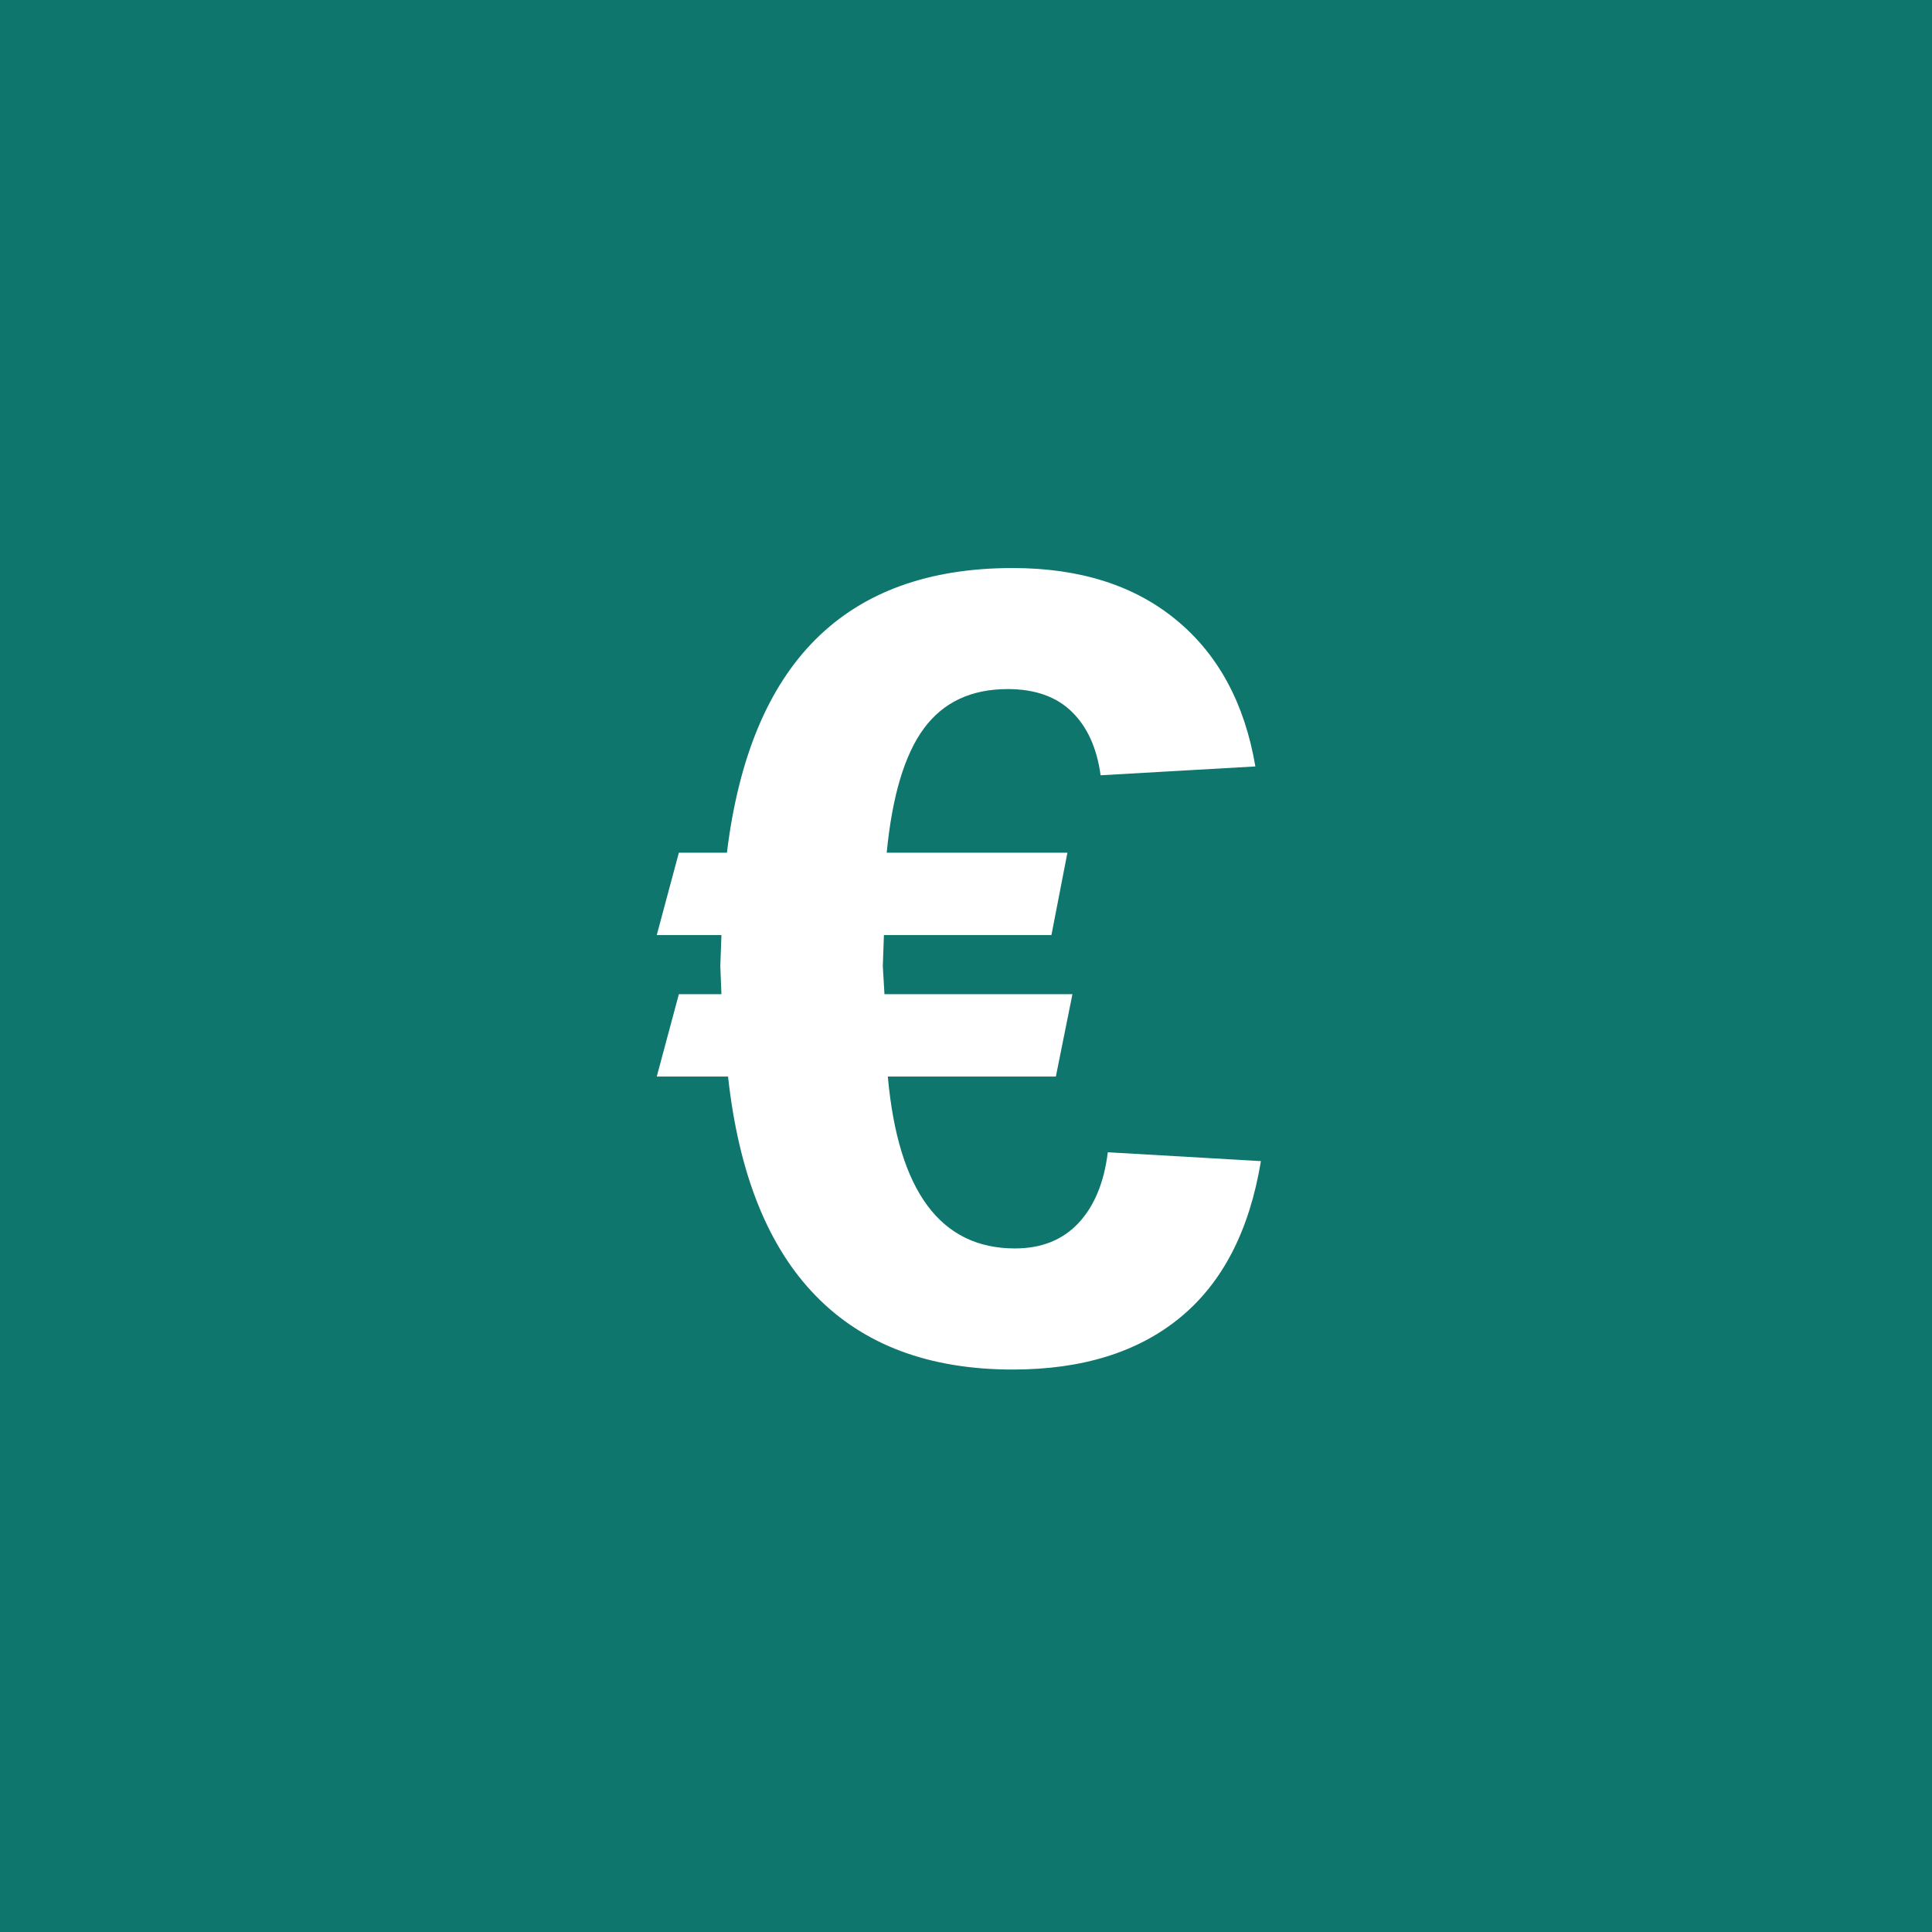
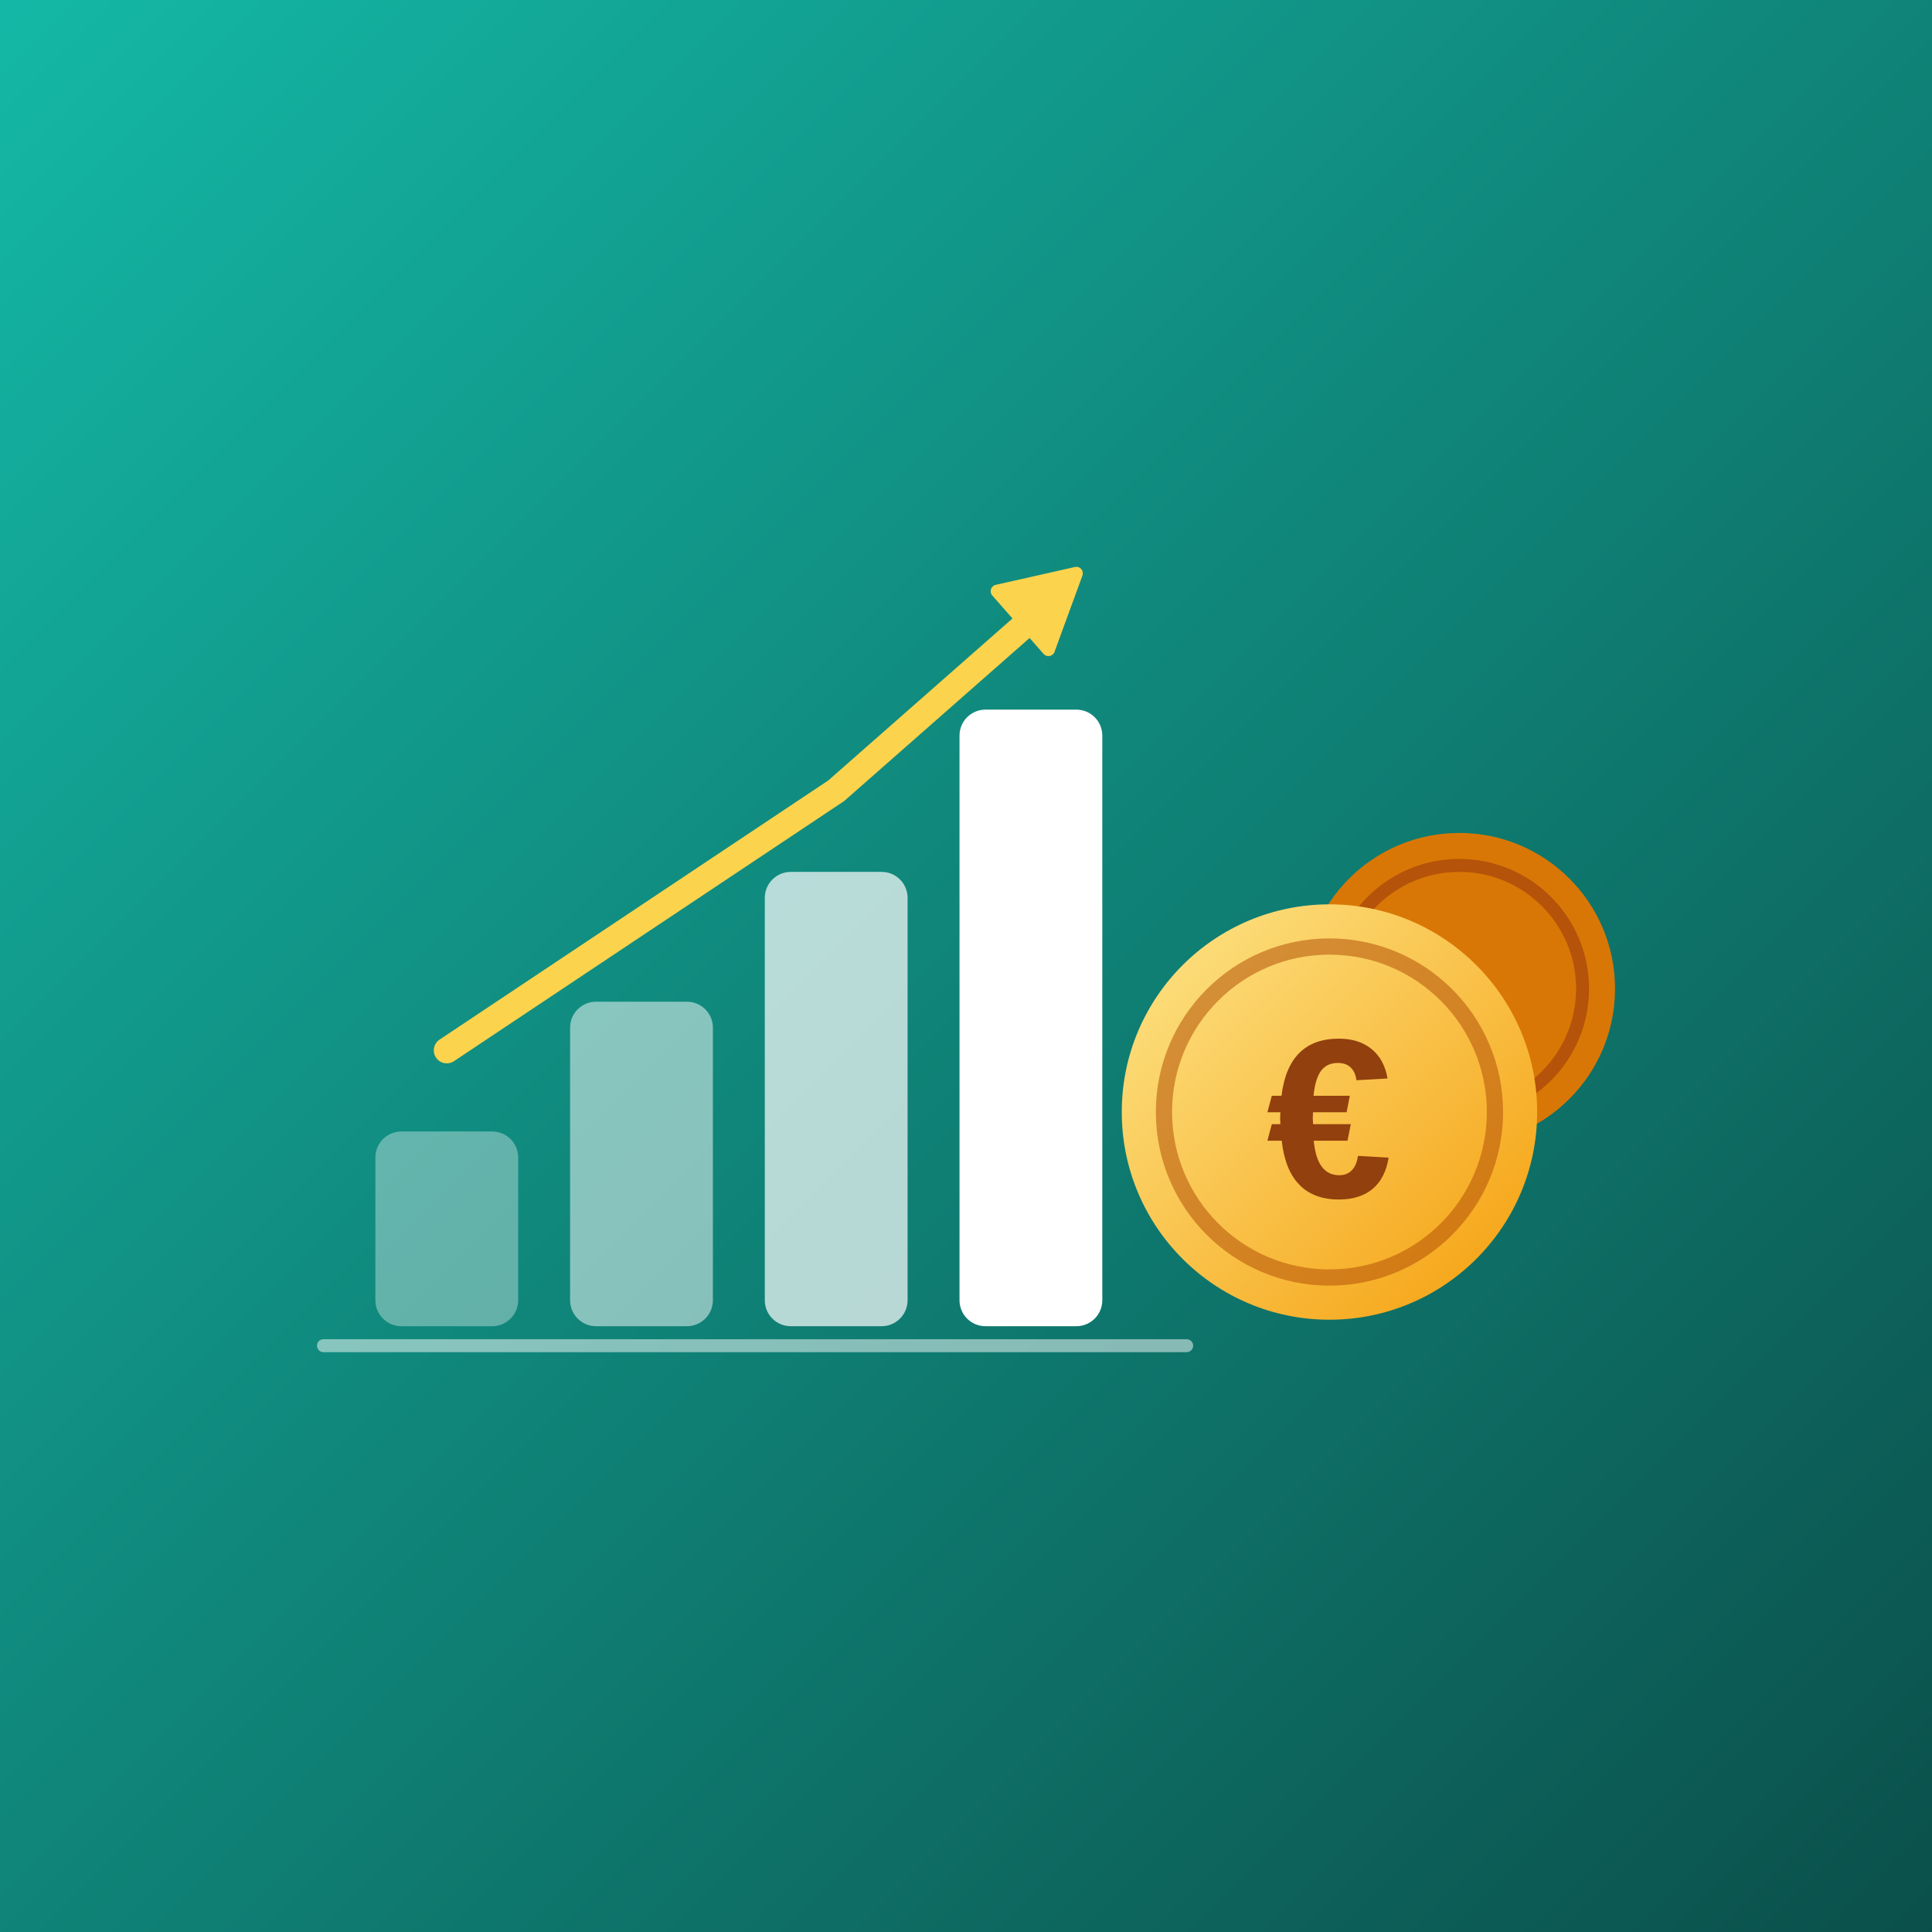
<svg xmlns="http://www.w3.org/2000/svg" viewBox="0 0 512 512">
-   <rect width="512" height="512" fill="#0f766e" />
-   <text x="256" y="256" font-family="Segoe UI,Arial,sans-serif" font-size="300" font-weight="700" fill="#fff" text-anchor="middle" dominant-baseline="central">€</text>
+   <defs>
+     <linearGradient id="bg" x1="0" y1="0" x2="1" y2="1">
+       <stop offset="0" stop-color="#14b8a6" />
+       <stop offset="1" stop-color="#0b4f4a" />
+     </linearGradient>
+     <linearGradient id="coin" x1="0" y1="0" x2="1" y2="1">
+       <stop offset="0" stop-color="#fde68a" />
+       <stop offset="1" stop-color="#f59e0b" />
+     </linearGradient>
+   </defs>
+   <rect width="512" height="512" fill="url(#bg)" />
+   <g transform="translate(256 256) scale(.86) translate(-258 -179)">
+     <g fill="#fff">
+       <rect x="76" y="230" width="44" height="60" rx="8" opacity=".35" />
+       <rect x="136" y="190" width="44" height="100" rx="8" opacity=".5" />
+       <rect x="196" y="150" width="44" height="140" rx="8" opacity=".7" />
+       <rect x="256" y="100" width="44" height="190" rx="8" />
+     </g>
+     <line x1="60" y1="296" x2="326" y2="296" stroke="#fff" stroke-opacity=".5" stroke-width="4" stroke-linecap="round" />
+     <polyline points="98,205 158,165 218,125 276,74" fill="none" stroke="#fcd34d" stroke-width="8" stroke-linecap="round" stroke-linejoin="round" />
+     <polygon points="292,58 283.4,81.5 267.6,63.5" fill="#fcd34d" stroke="#fcd34d" stroke-width="4" stroke-linejoin="round" />
+     <circle cx="410" cy="186" r="48" fill="#d97706" />
+     <circle cx="410" cy="186" r="38" fill="none" stroke="#b45309" stroke-width="4" />
+     <circle cx="370" cy="224" r="64" fill="url(#coin)" />
+     <circle cx="370" cy="224" r="51" fill="none" stroke="#b45309" stroke-opacity=".55" stroke-width="5" />
+     <text x="370" y="226" font-family="Segoe UI, Arial, Helvetica, sans-serif" font-size="70" font-weight="700" fill="#92400e" text-anchor="middle" dominant-baseline="central">€</text>
+   </g>
</svg>
